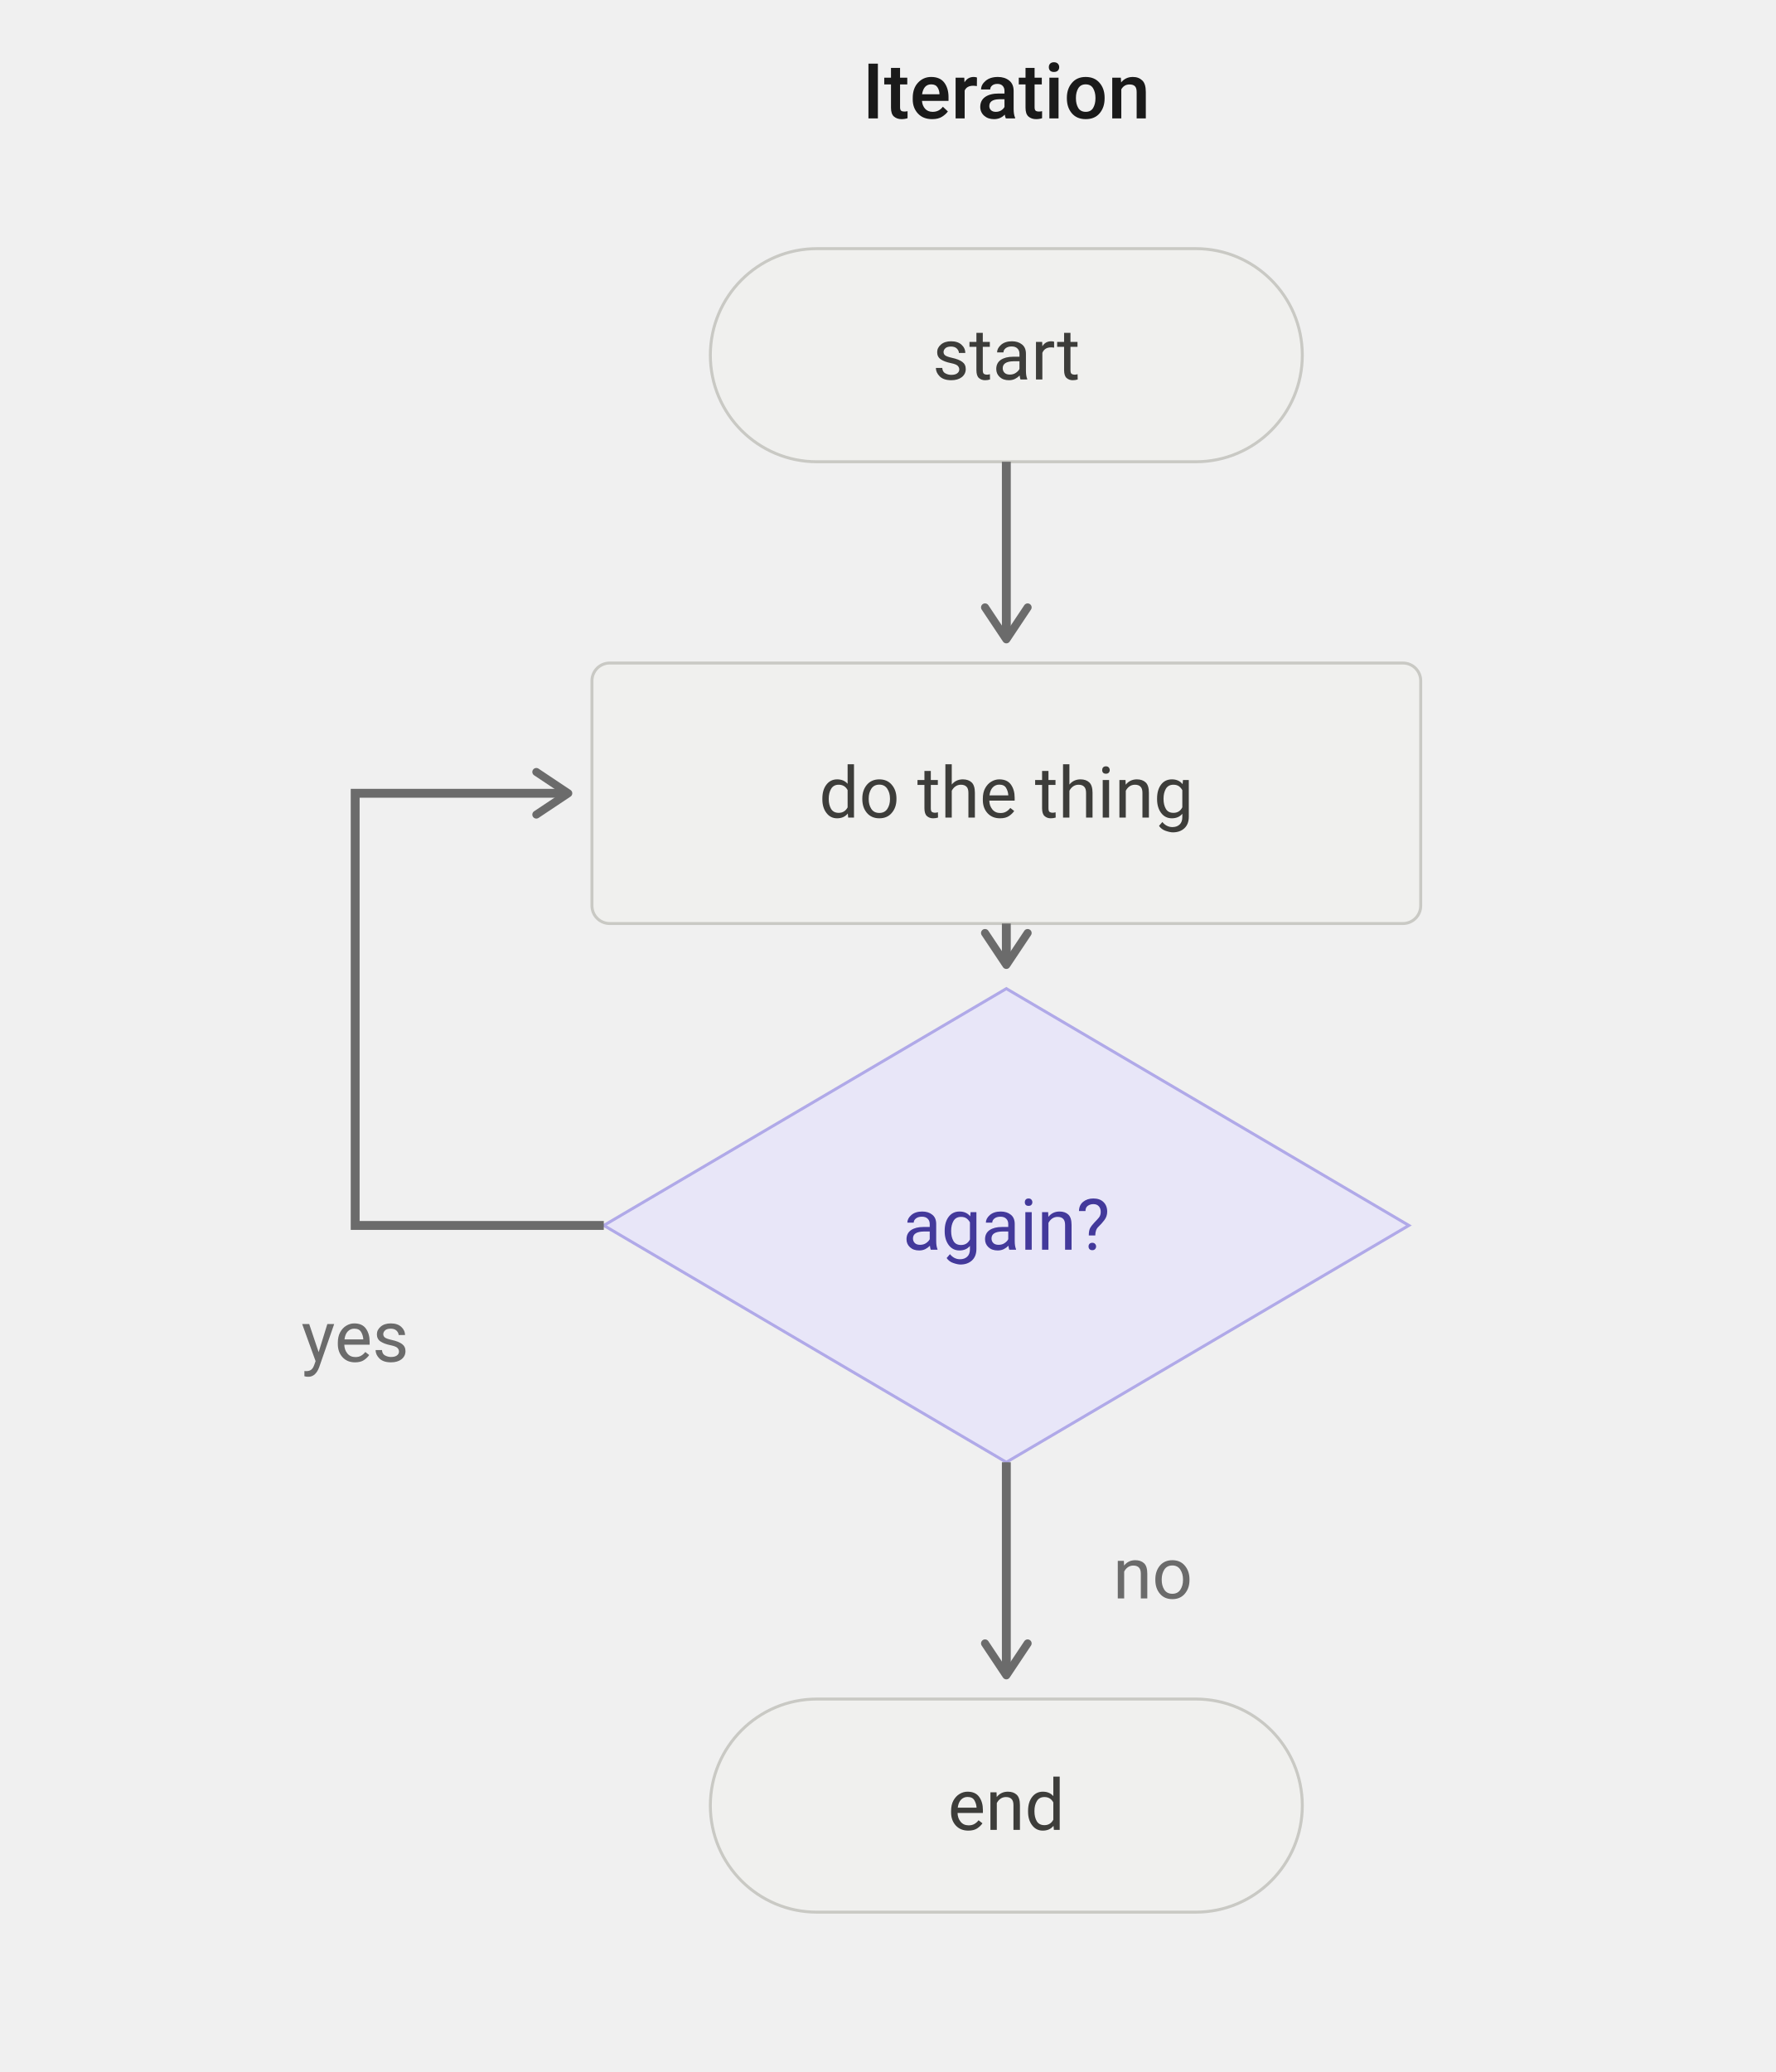
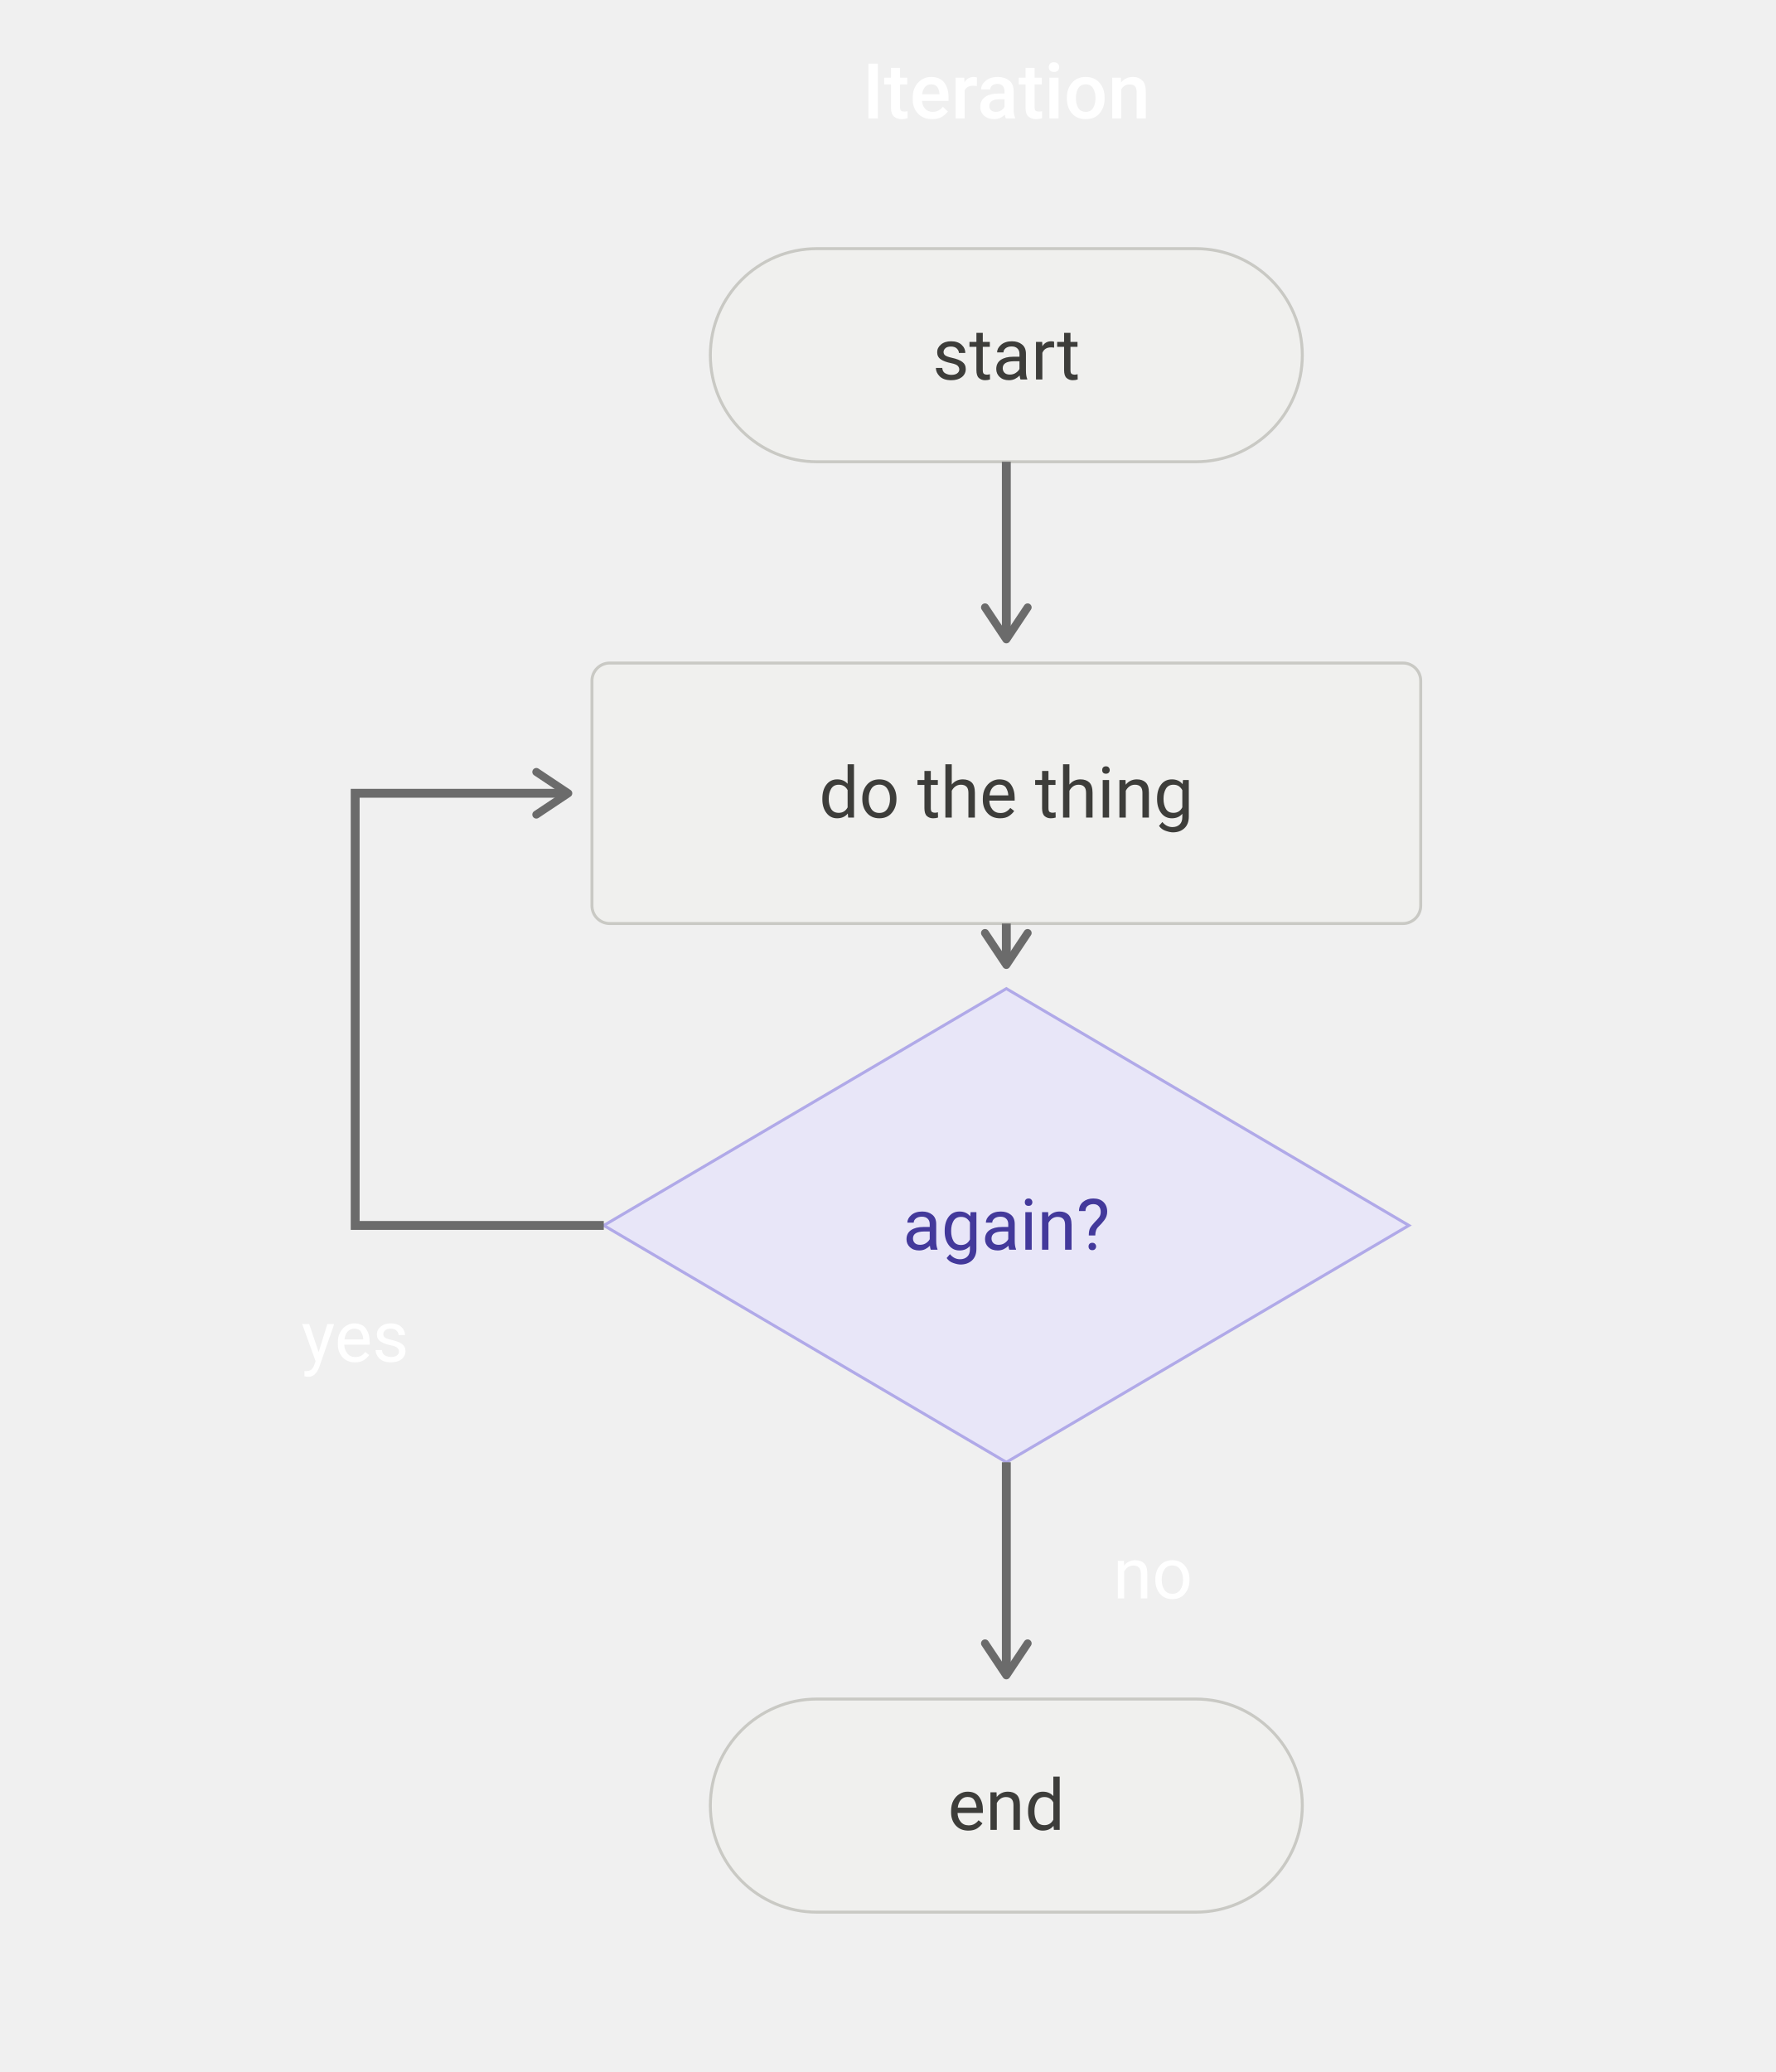
<svg xmlns="http://www.w3.org/2000/svg" width="100%" viewBox="0 0 300 350" font-family="ui-sans-serif, system-ui, -apple-system, 'Segoe UI', Roboto, sans-serif">
  <defs>
    <marker id="itrArrow" viewBox="0 0 10 10" refX="8" refY="5" markerWidth="6" markerHeight="6" orient="auto-start-reverse">
      <path d="M2 1L8 5L2 9" fill="none" stroke="#6B6B6B" stroke-width="1.5" stroke-linecap="round" stroke-linejoin="round" />
    </marker>
  </defs>
-   <text x="170" y="20" text-anchor="middle" font-size="13" font-weight="500" fill="#1A1A1A">Iteration</text>
+   <text x="170" y="20" text-anchor="middle" font-size="13" font-weight="500" fill="#FFFFFF">Iteration</text>
  <rect x="120" y="42" width="100" height="36" rx="18" fill="#F0F0EE" stroke="#C9C9C4" stroke-width="0.5" />
  <text x="170" y="60" text-anchor="middle" dominant-baseline="central" font-size="12" fill="#3D3D3A">start</text>
  <rect x="100" y="112" width="140" height="44" rx="3" fill="#F0F0EE" stroke="#C9C9C4" stroke-width="0.5" />
  <text x="170" y="134" text-anchor="middle" dominant-baseline="central" font-size="12" fill="#3D3D3A">do the thing</text>
  <path d="M170 167 L238 207 L170 247 L102 207 Z" fill="#E8E6F8" stroke="#B0A9E8" stroke-width="0.5" />
  <text x="170" y="207" text-anchor="middle" dominant-baseline="central" font-size="12" fill="#43399B">again?</text>
  <rect x="120" y="287" width="100" height="36" rx="18" fill="#F0F0EE" stroke="#C9C9C4" stroke-width="0.5" />
  <text x="170" y="305" text-anchor="middle" dominant-baseline="central" font-size="12" fill="#3D3D3A">end</text>
  <line x1="170" y1="78" x2="170" y2="108" stroke="#6B6B6B" stroke-width="1.5" marker-end="url(#itrArrow)" />
  <line x1="170" y1="156" x2="170" y2="163" stroke="#6B6B6B" stroke-width="1.5" marker-end="url(#itrArrow)" />
  <line x1="170" y1="247" x2="170" y2="283" stroke="#6B6B6B" stroke-width="1.5" marker-end="url(#itrArrow)" />
  <path d="M102 207 L60 207 L60 134 L96 134" fill="none" stroke="#6B6B6B" stroke-width="1.5" marker-end="url(#itrArrow)" />
-   <text x="60" y="230" text-anchor="middle" font-size="12" fill="#6B6B6B">yes</text>
-   <text x="188" y="270" font-size="12" fill="#6B6B6B">no</text>
+   <text x="60" y="230" text-anchor="middle" font-size="12" fill="#FFFFFF">yes</text>
+   <text x="188" y="270" font-size="12" fill="#FFFFFF">no</text>
</svg>
